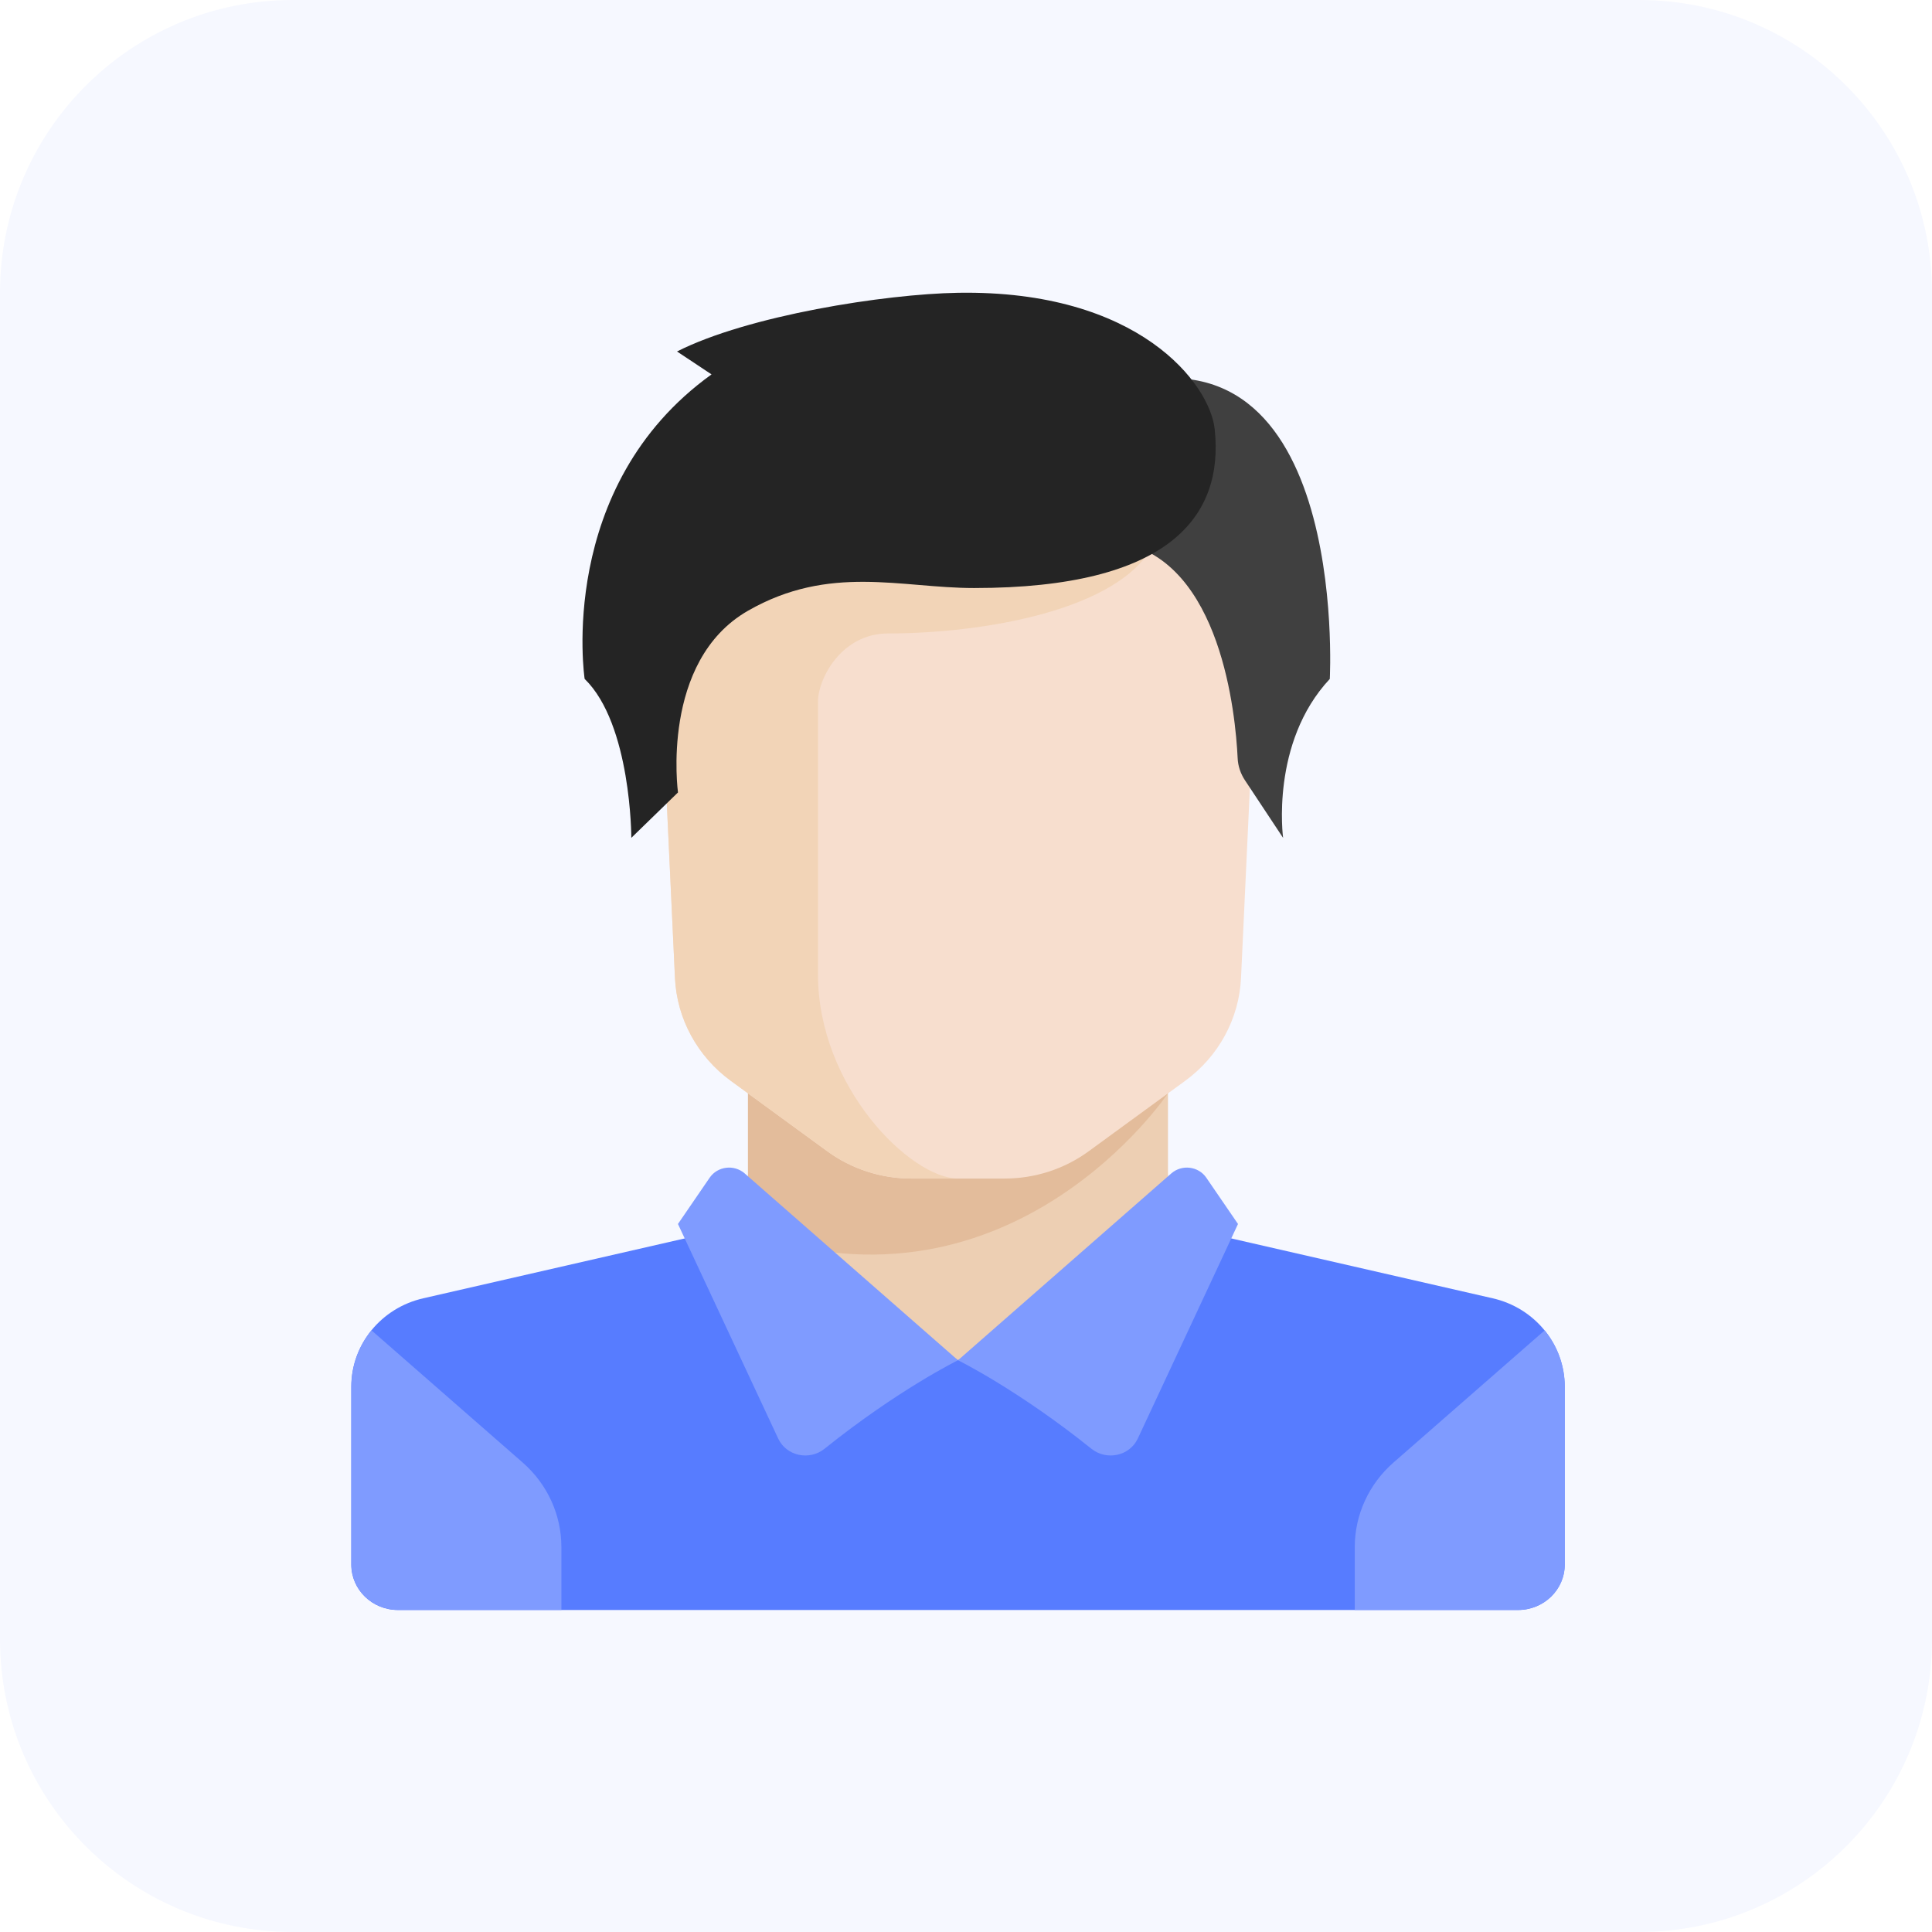
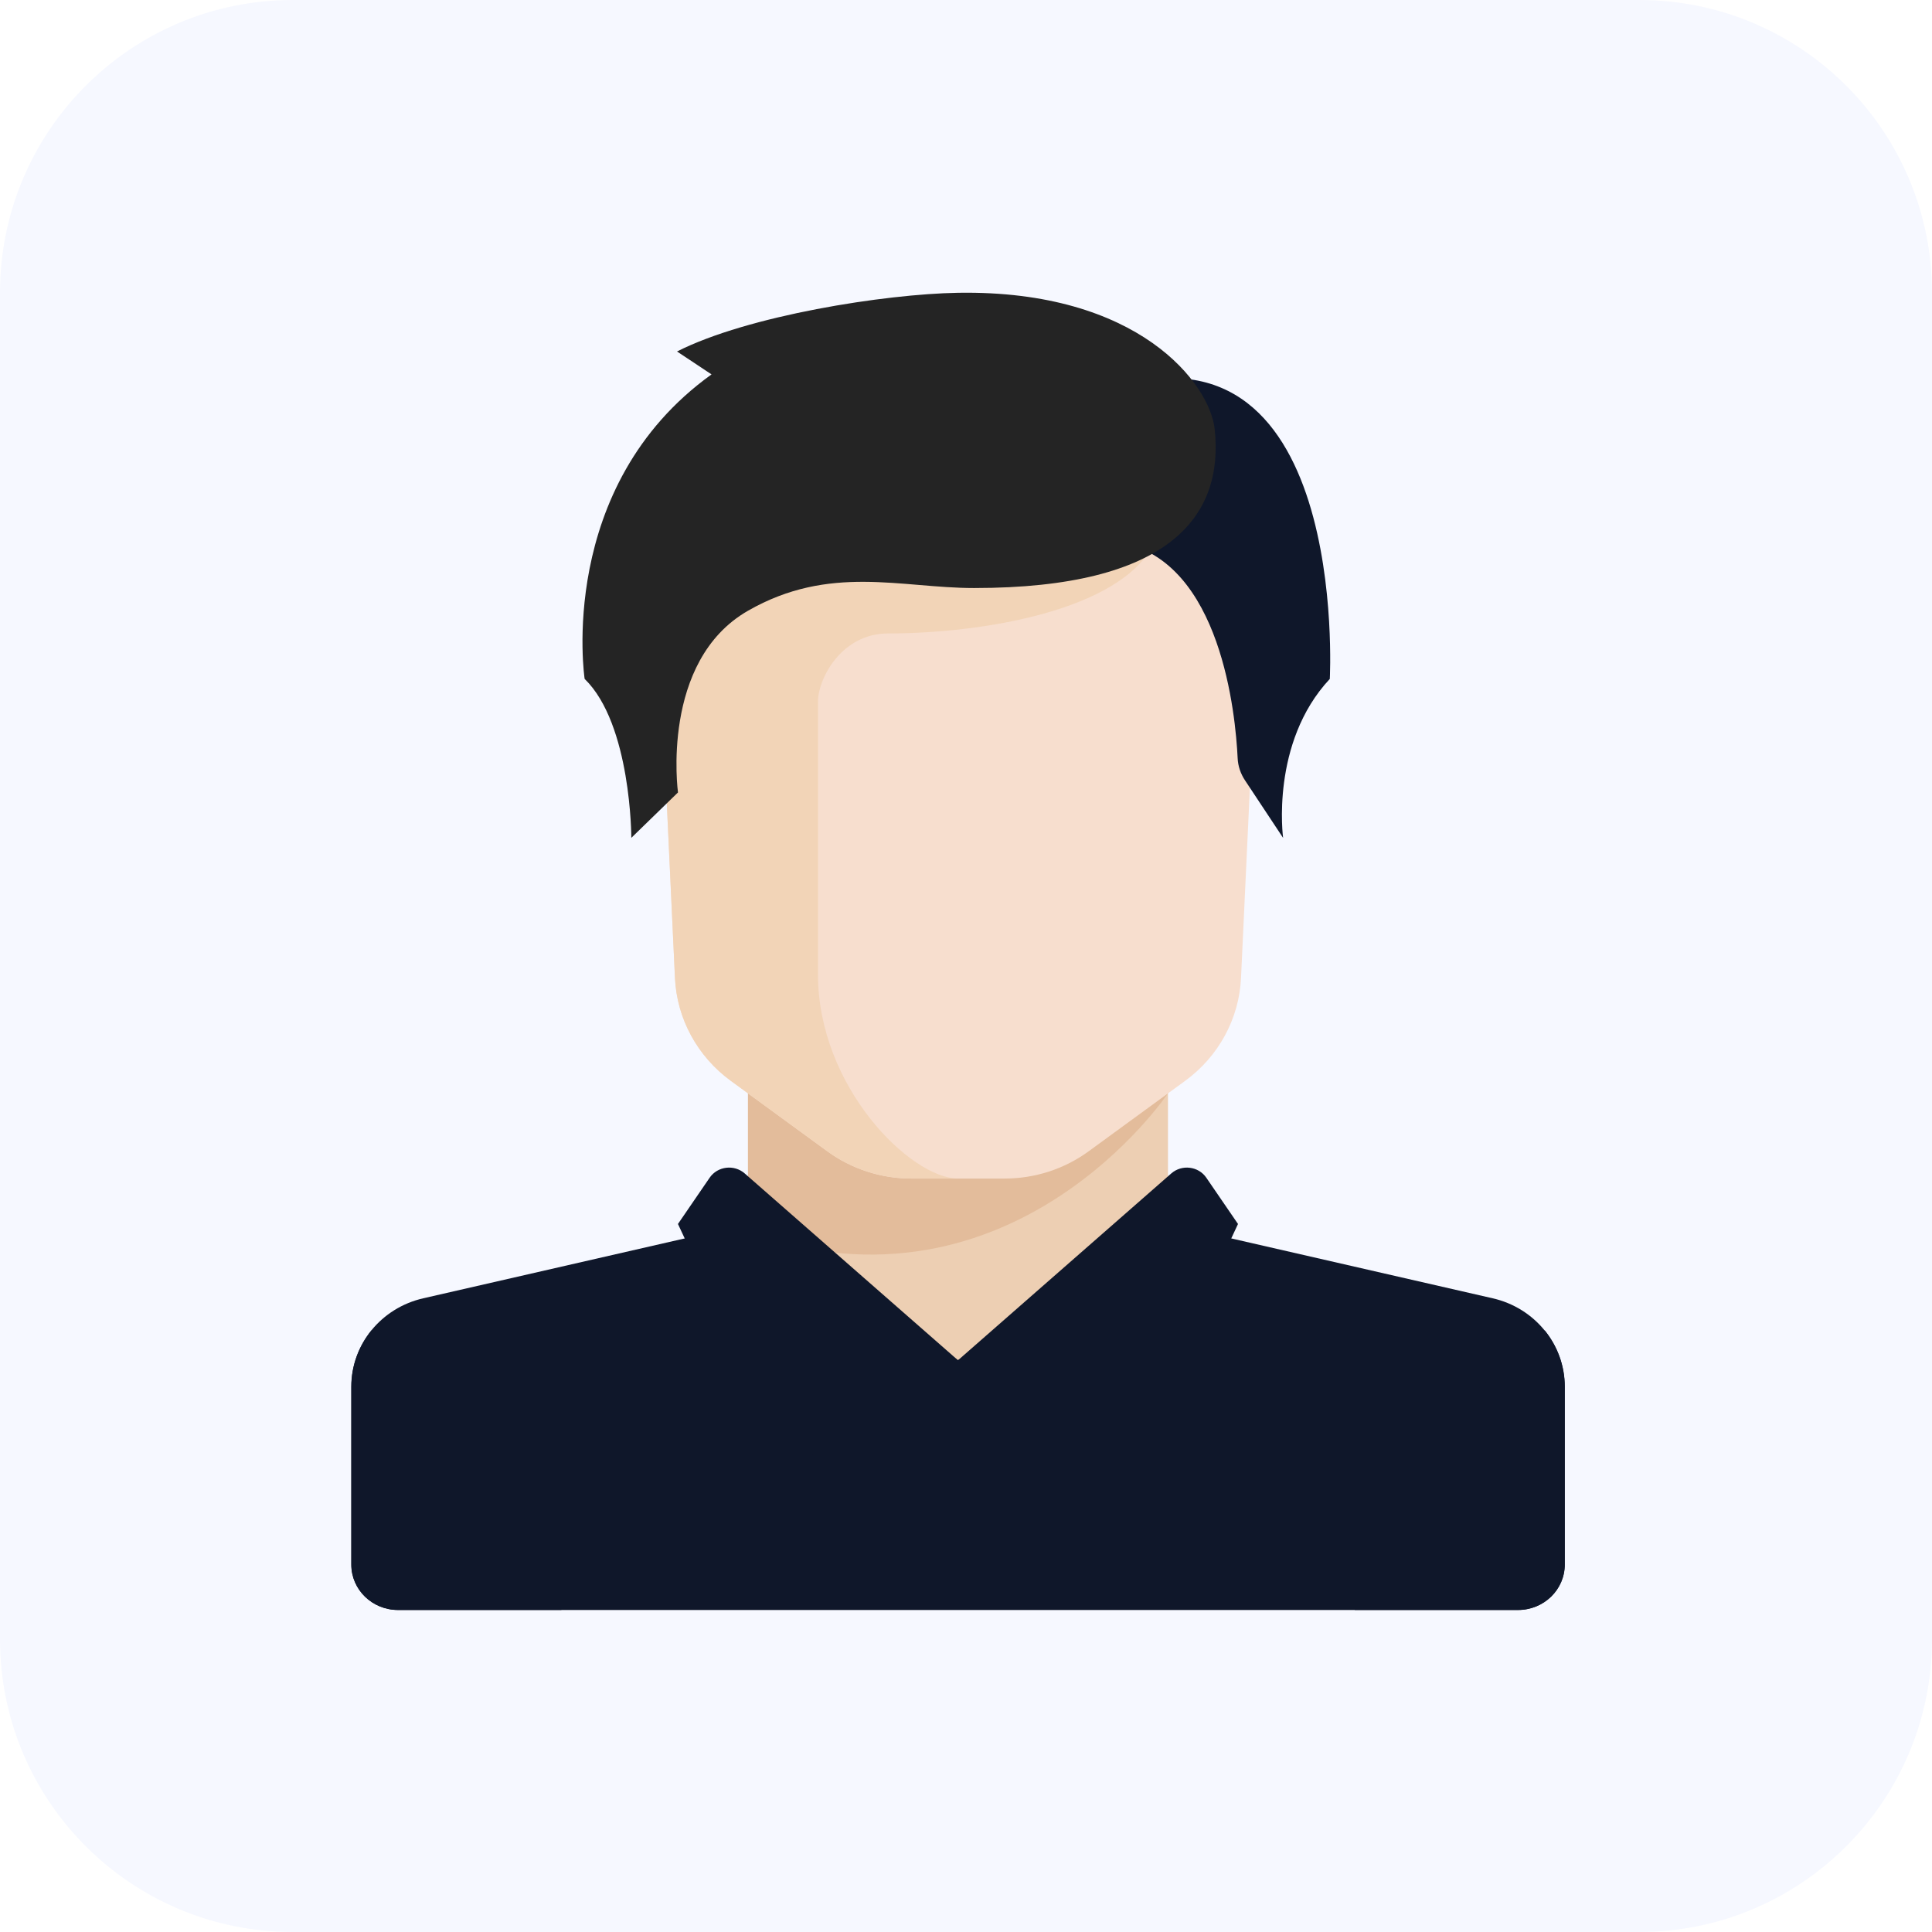
<svg xmlns="http://www.w3.org/2000/svg" width="66" height="66" viewBox="0 0 66 66" fill="none">
  <rect width="66" height="66" rx="10" fill="#F6F8FF" />
  <path d="M39.9 41.812V36.381H25.551V41.812L32.725 48.018L39.9 41.812Z" fill="#E6AF78" fill-opacity="0.56" />
-   <path d="M50.994 44.352L41.13 42.093C40.981 42.059 40.844 42.001 40.716 41.93L32.726 46.466L25.048 41.711C24.85 41.893 24.603 42.028 24.323 42.093L14.458 44.352C13.018 44.681 12 45.932 12 47.372V53.449C12 54.306 12.714 55 13.594 55H51.858C52.739 55 53.452 54.306 53.452 53.449V47.372C53.453 45.932 52.434 44.681 50.994 44.352Z" fill="#577CFF" />
+   <path d="M50.994 44.352L41.13 42.093C40.981 42.059 40.844 42.001 40.716 41.93L32.726 46.466L25.048 41.711C24.85 41.893 24.603 42.028 24.323 42.093L14.458 44.352C13.018 44.681 12 45.932 12 47.372V53.449C12 54.306 12.714 55 13.594 55H51.858C52.739 55 53.452 54.306 53.452 53.449V47.372C53.453 45.932 52.434 44.681 50.994 44.352Z" fill="#0f172a" />
  <path d="M25.551 36.381V42.111C34.589 45.28 39.9 37.349 39.9 37.349V36.381H25.551V36.381Z" fill="#D29B6E" fill-opacity="0.34" />
  <path d="M22.363 18.537L23.058 33.411C23.123 34.8 23.823 36.089 24.966 36.923L28.262 39.329C29.09 39.934 30.097 40.261 31.132 40.261H34.321C35.356 40.261 36.363 39.934 37.191 39.329L40.487 36.923C41.63 36.089 42.33 34.8 42.395 33.411L43.089 18.537H22.363Z" fill="#F7DECE" />
  <path d="M30.335 21.64C33.524 21.64 38.306 20.865 39.441 18.537H22.363L23.058 33.411C23.123 34.8 23.823 36.089 24.966 36.923L28.262 39.329C29.09 39.934 30.097 40.261 31.132 40.261H32.726C31.132 40.261 27.943 37.157 27.943 33.278C27.943 31.381 27.943 26.296 27.943 23.968C27.943 23.192 28.741 21.64 30.335 21.64Z" fill="#F2D4B7" />
-   <path d="M17.856 49.963L12.691 45.447C12.258 45.981 12.004 46.652 12.004 47.37V53.447C12.004 54.304 12.718 54.998 13.598 54.998H19.178V52.849C19.178 51.748 18.698 50.699 17.856 49.963Z" fill="#7F9BFF" />
-   <path d="M47.603 49.963L52.769 45.447C53.202 45.981 53.456 46.652 53.456 47.37V53.447C53.456 54.304 52.742 54.998 51.861 54.998H46.281V52.849C46.281 51.748 46.762 50.699 47.603 49.963Z" fill="#7F9BFF" />
-   <path d="M25.44 40.086L32.726 46.468C32.726 46.468 30.685 47.471 28.167 49.492C27.648 49.908 26.862 49.739 26.584 49.143L23.16 41.813L24.243 40.232C24.513 39.839 25.078 39.77 25.44 40.086Z" fill="#7F9BFF" />
-   <path d="M40.013 40.086L32.727 46.468C32.727 46.468 34.767 47.471 37.285 49.492C37.805 49.908 38.59 49.739 38.869 49.143L42.292 41.813L41.209 40.232C40.94 39.839 40.374 39.77 40.013 40.086Z" fill="#7F9BFF" />
-   <path d="M37.559 13.398L38.306 18.538C41.717 19.202 42.209 24.412 42.28 25.901C42.292 26.171 42.381 26.431 42.532 26.659L43.833 28.624C43.833 28.624 43.388 25.375 45.428 23.193C45.428 23.193 46.128 10.295 37.559 13.398Z" fill="#404040" />
+   <path d="M17.856 49.963L12.691 45.447C12.258 45.981 12.004 46.652 12.004 47.37V53.447C12.004 54.304 12.718 54.998 13.598 54.998H19.178V52.849C19.178 51.748 18.698 50.699 17.856 49.963Z" fill="#0f172a" />
+   <path d="M47.603 49.963L52.769 45.447C53.202 45.981 53.456 46.652 53.456 47.37V53.447C53.456 54.304 52.742 54.998 51.861 54.998H46.281V52.849C46.281 51.748 46.762 50.699 47.603 49.963Z" fill="#0f172a" />
+   <path d="M25.44 40.086L32.726 46.468C32.726 46.468 30.685 47.471 28.167 49.492C27.648 49.908 26.862 49.739 26.584 49.143L23.16 41.813L24.243 40.232C24.513 39.839 25.078 39.77 25.44 40.086Z" fill="#0f172a" />
+   <path d="M40.013 40.086L32.727 46.468C32.727 46.468 34.767 47.471 37.285 49.492C37.805 49.908 38.59 49.739 38.869 49.143L42.292 41.813L41.209 40.232C40.94 39.839 40.374 39.77 40.013 40.086Z" fill="#0f172a" />
+   <path d="M37.559 13.398L38.306 18.538C41.717 19.202 42.209 24.412 42.28 25.901C42.292 26.171 42.381 26.431 42.532 26.659L43.833 28.624C43.833 28.624 43.388 25.375 45.428 23.193C45.428 23.193 46.128 10.295 37.559 13.398Z" fill="#0f172a" />
  <path d="M23.128 12.007L24.307 12.79C18.976 16.621 19.972 23.192 19.972 23.192C21.567 24.743 21.567 28.622 21.567 28.622L23.161 27.071C23.161 27.071 22.546 22.588 25.552 20.864C28.342 19.264 30.784 20.088 33.275 20.088C39.951 20.088 41.819 17.64 41.495 14.657C41.328 13.114 38.904 9.9 32.727 10.002C30.234 10.044 25.552 10.778 23.128 12.007Z" fill="#242424" />
</svg>
